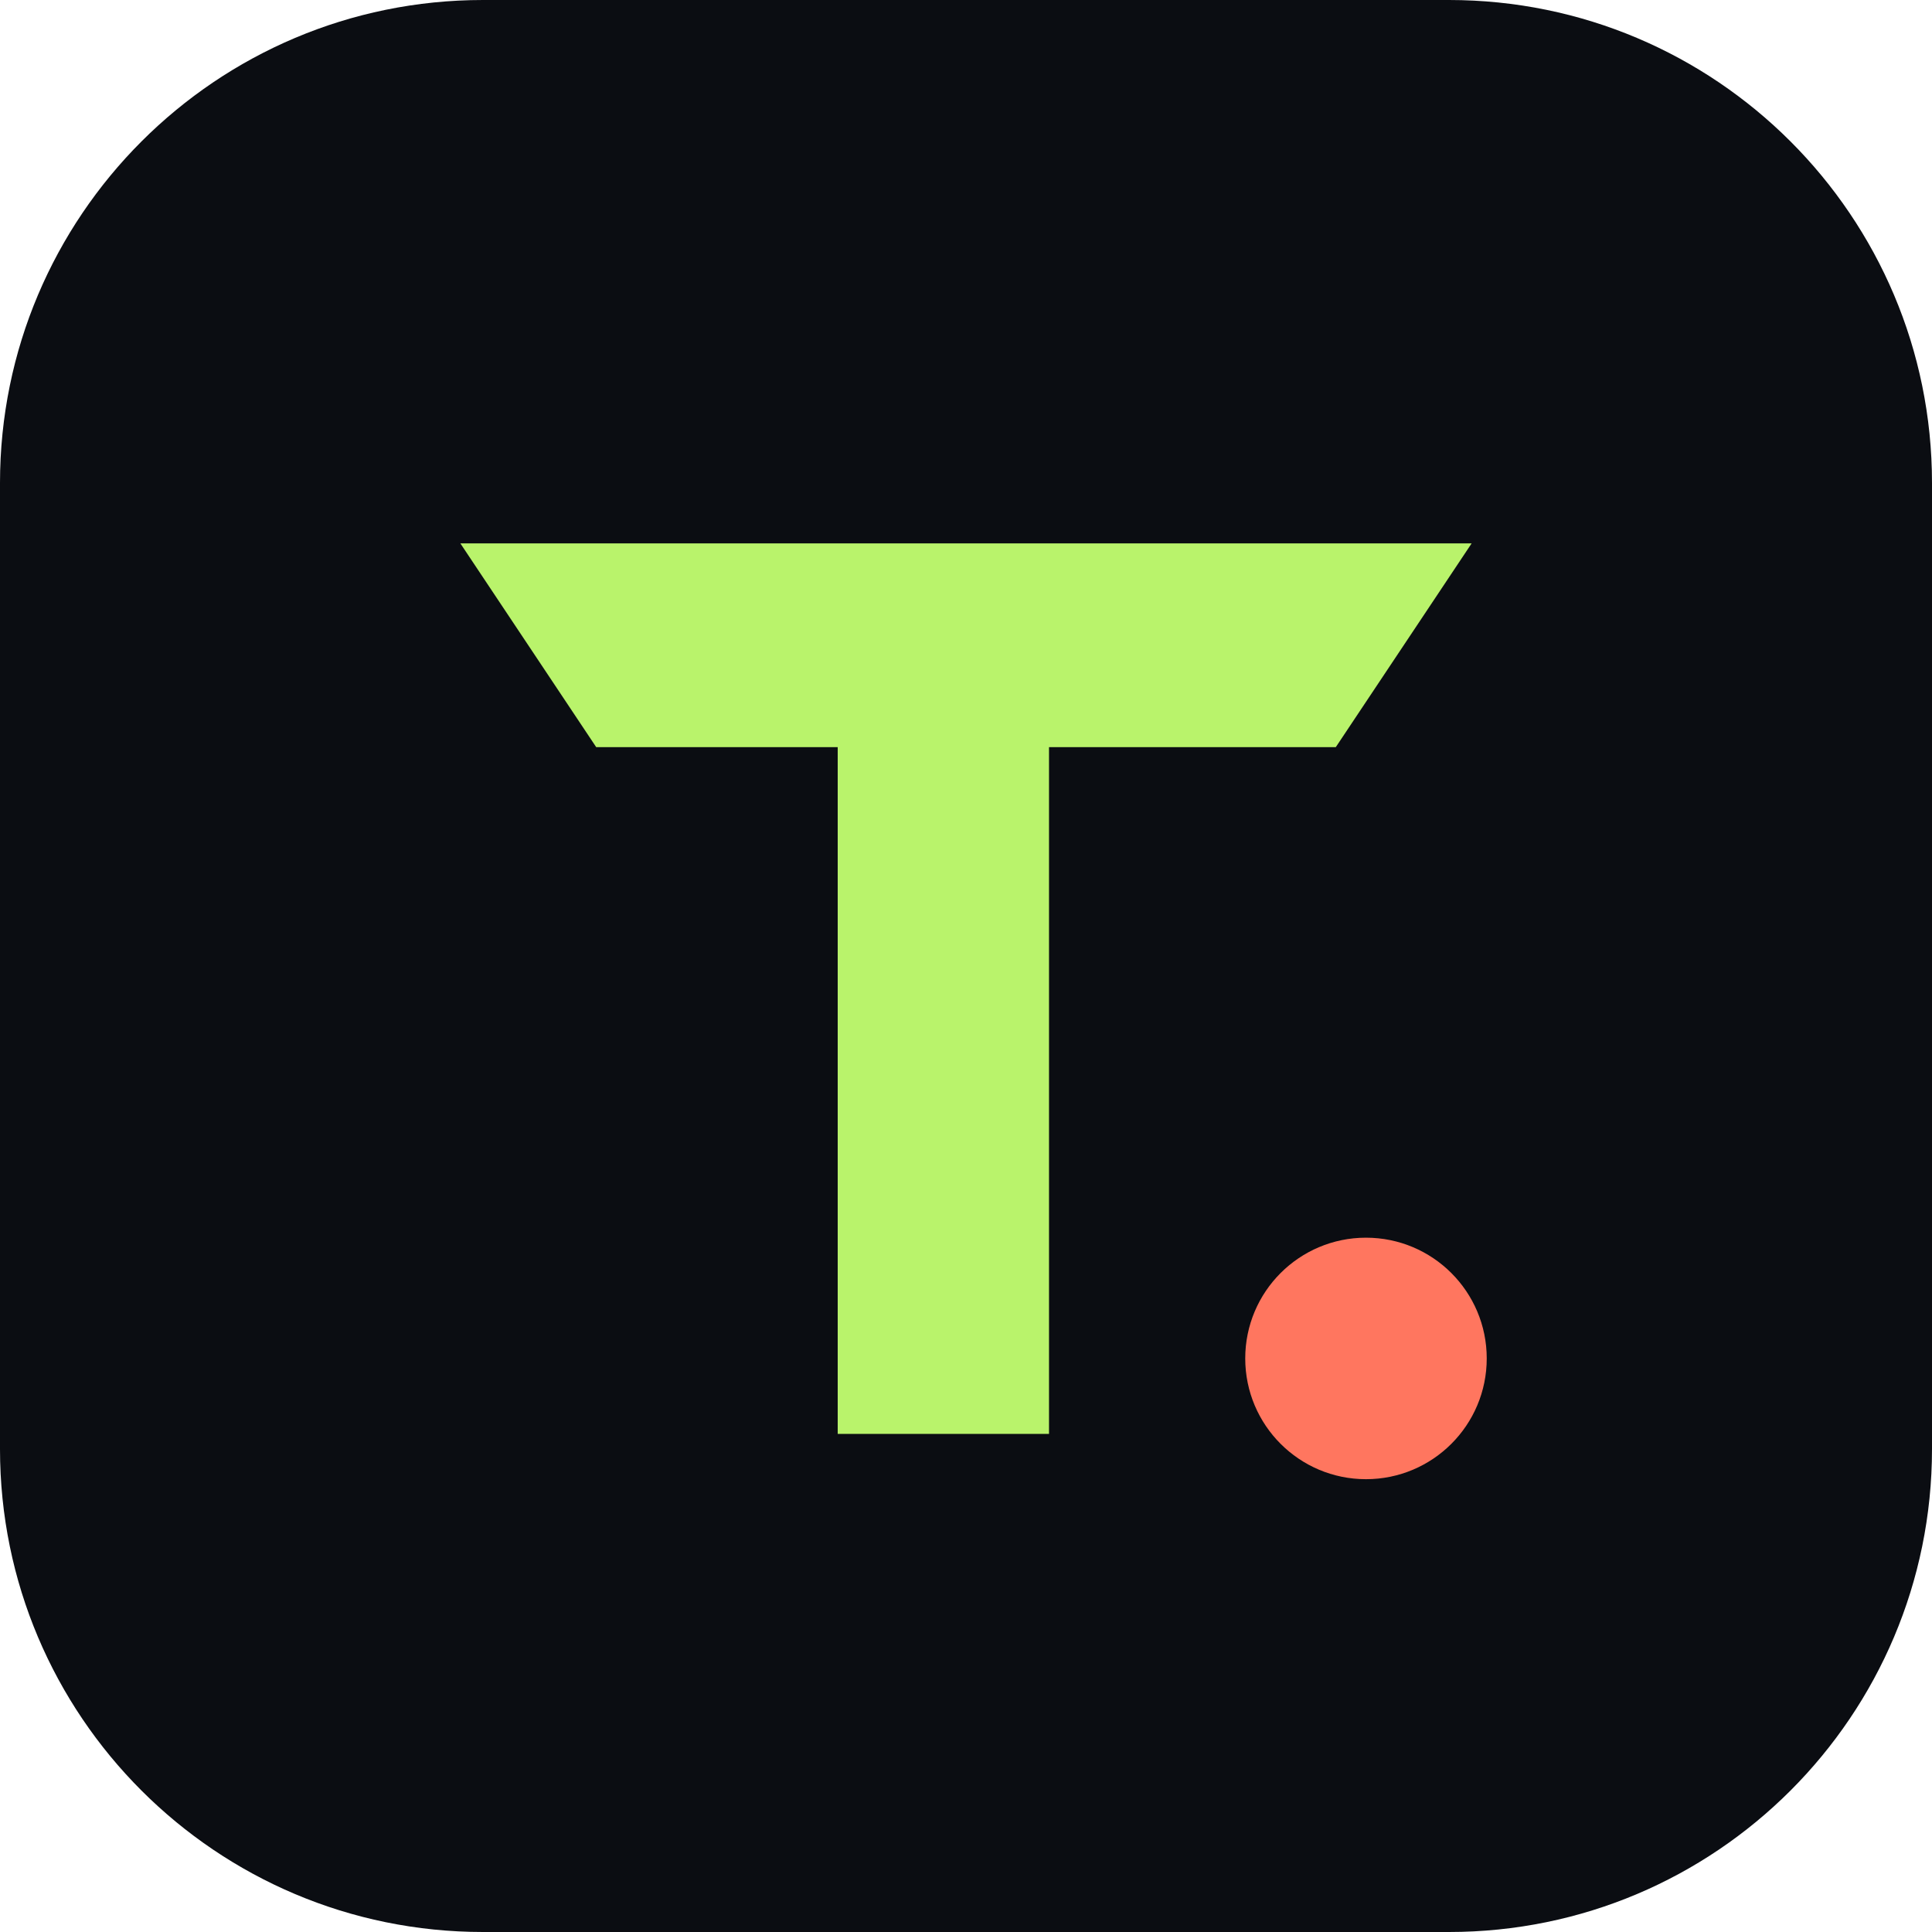
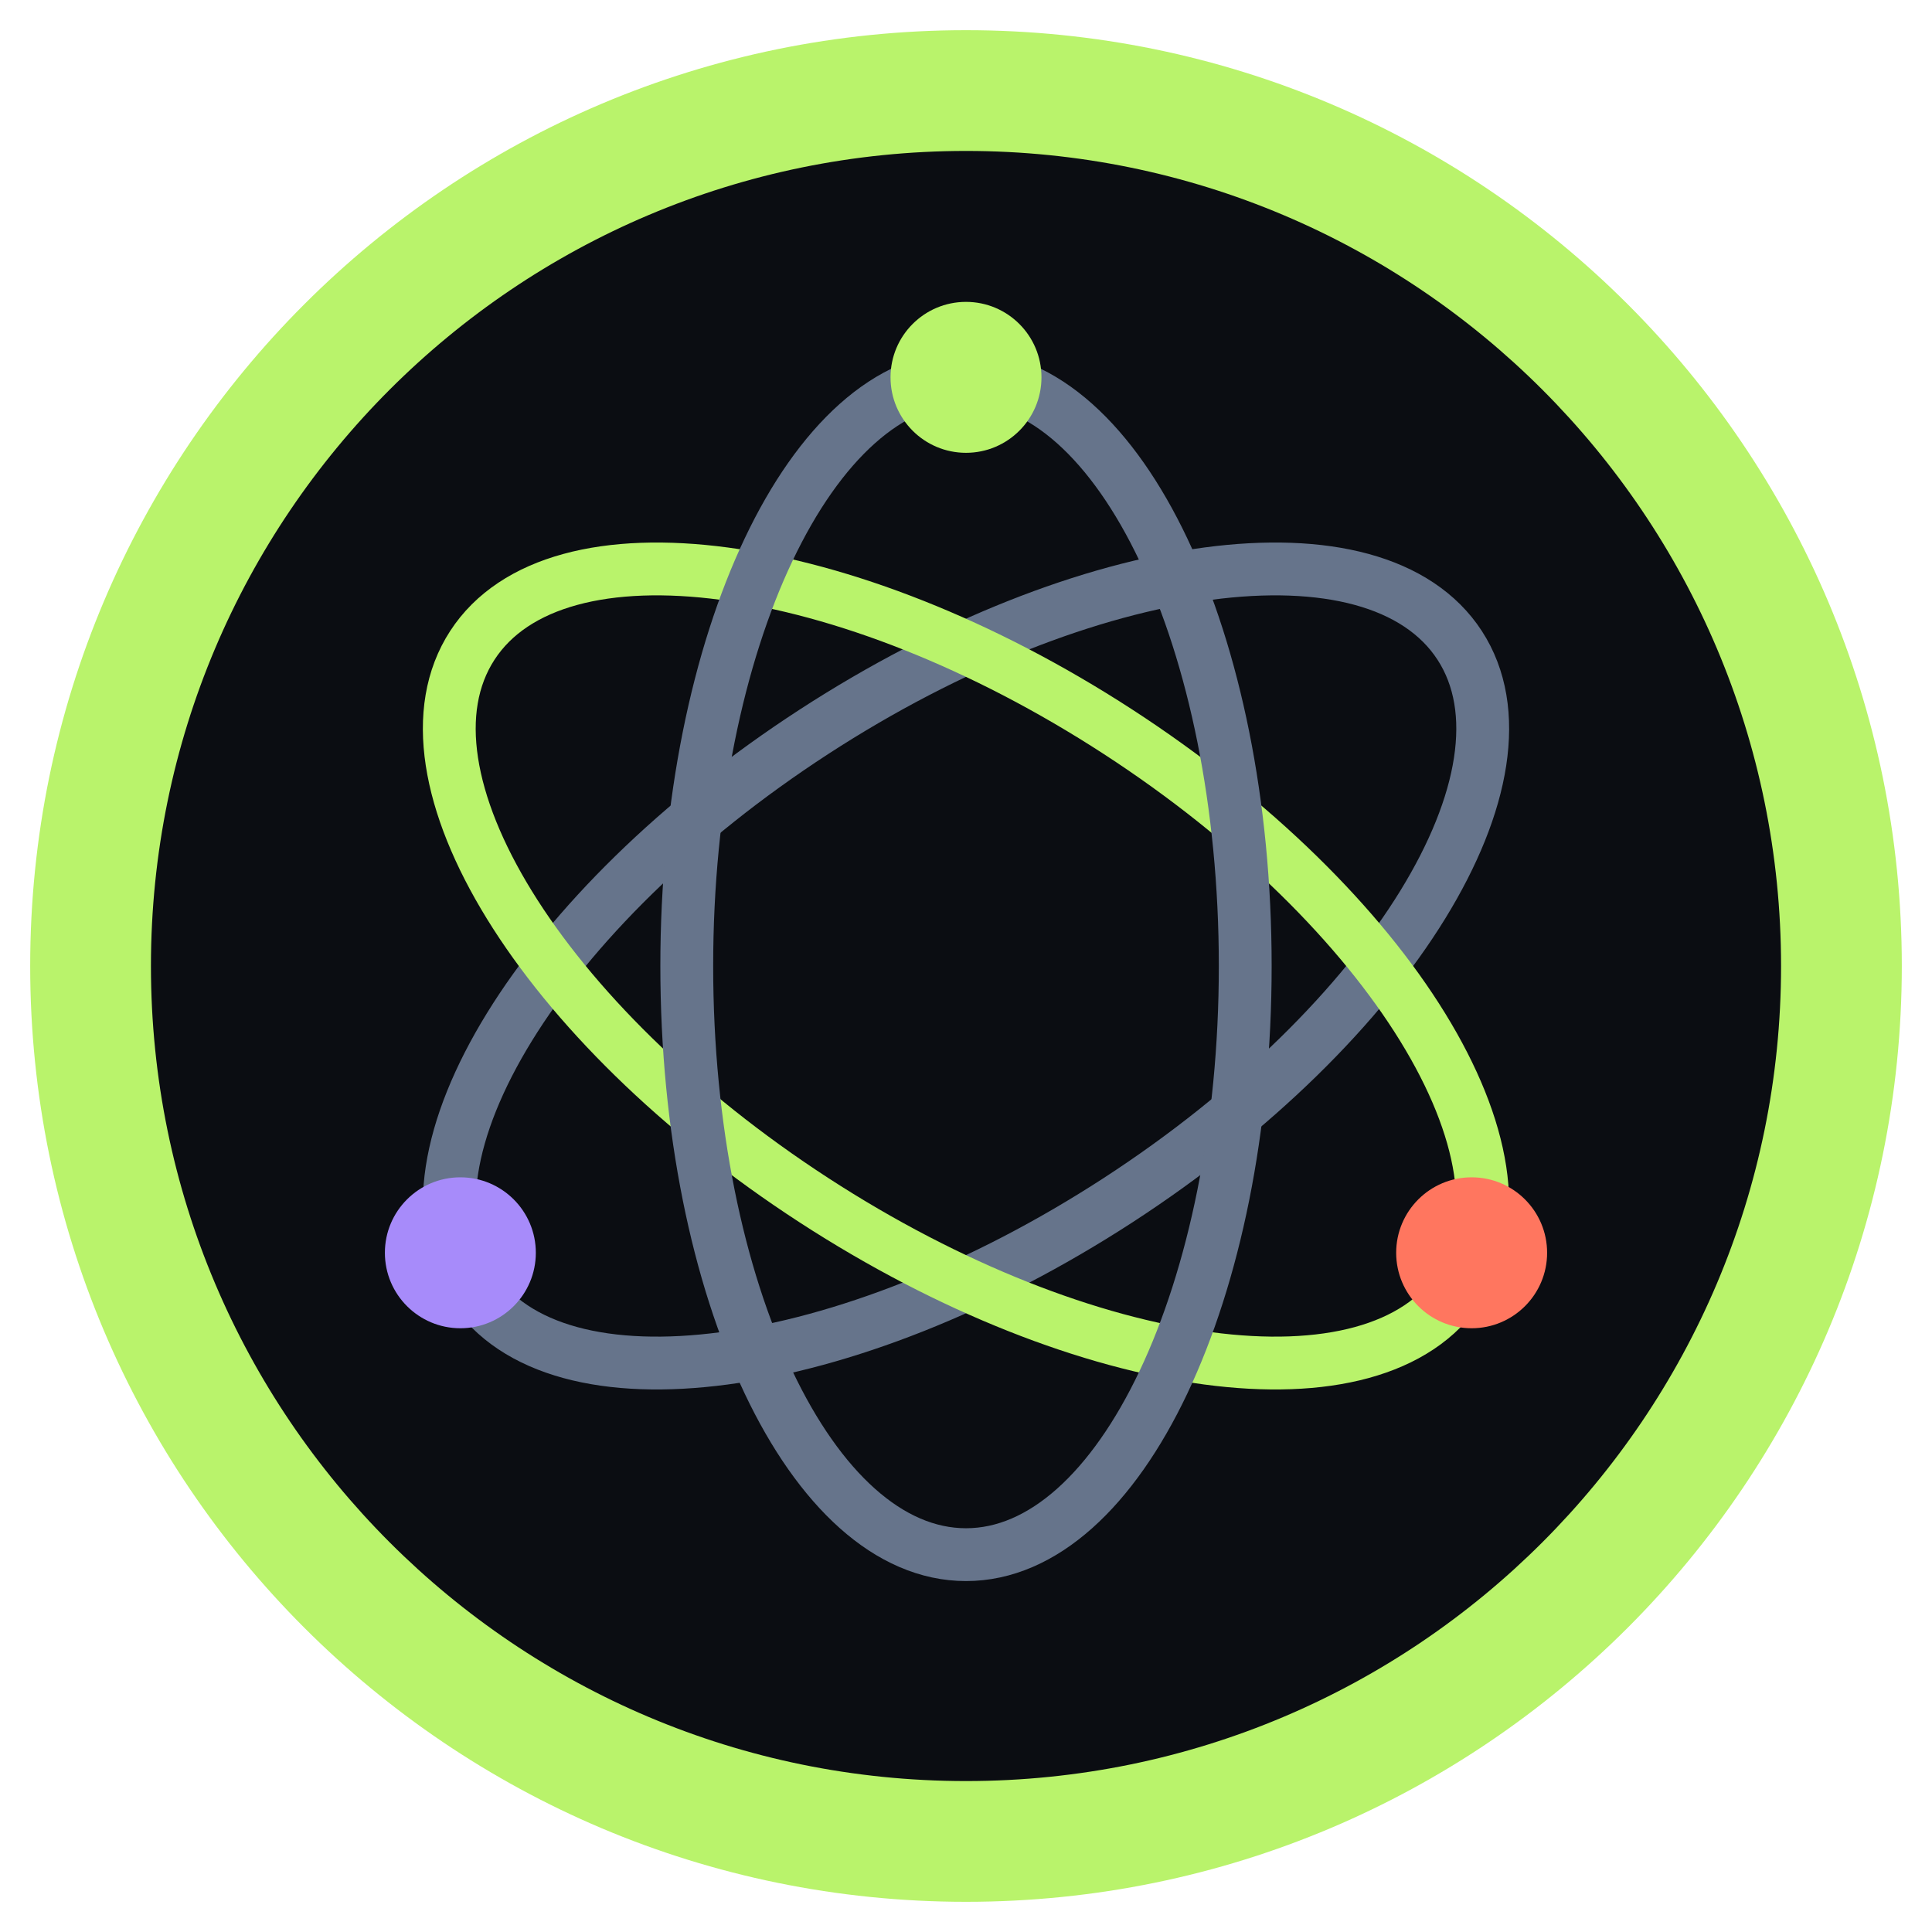
<svg xmlns="http://www.w3.org/2000/svg" viewBox="0 0 256 256">
-   <rect width="256" height="256" rx="64" fill="#0b0d12" />
-   <path d="M61 72h134l-18 27h-38v91h-28V99H79z" fill="#b9f36b" />
-   <circle cx="181" cy="180" r="16" fill="#ff765f" />
+   <circle cx="128" cy="128" r="124" fill="#b9f36b" />
+   <circle cx="128" cy="128" r="108" fill="#0b0d12" />
+   <g fill="none" stroke-linecap="round" stroke-width="7">
+     <ellipse cx="128" cy="128" rx="78" ry="37" stroke="#66748b" transform="rotate(-33 128 128)" />
+     <ellipse cx="128" cy="128" rx="78" ry="37" stroke="#b9f36b" transform="rotate(33 128 128)" />
+     <ellipse cx="128" cy="128" rx="78" ry="37" stroke="#66748b" transform="rotate(90 128 128)" />
+   </g>
+   <circle cx="128" cy="50" r="10" fill="#b9f36b" />
+   <circle cx="61" cy="166" r="10" fill="#a78bfa" />
+   <circle cx="195" cy="166" r="10" fill="#ff765f" />
</svg>
